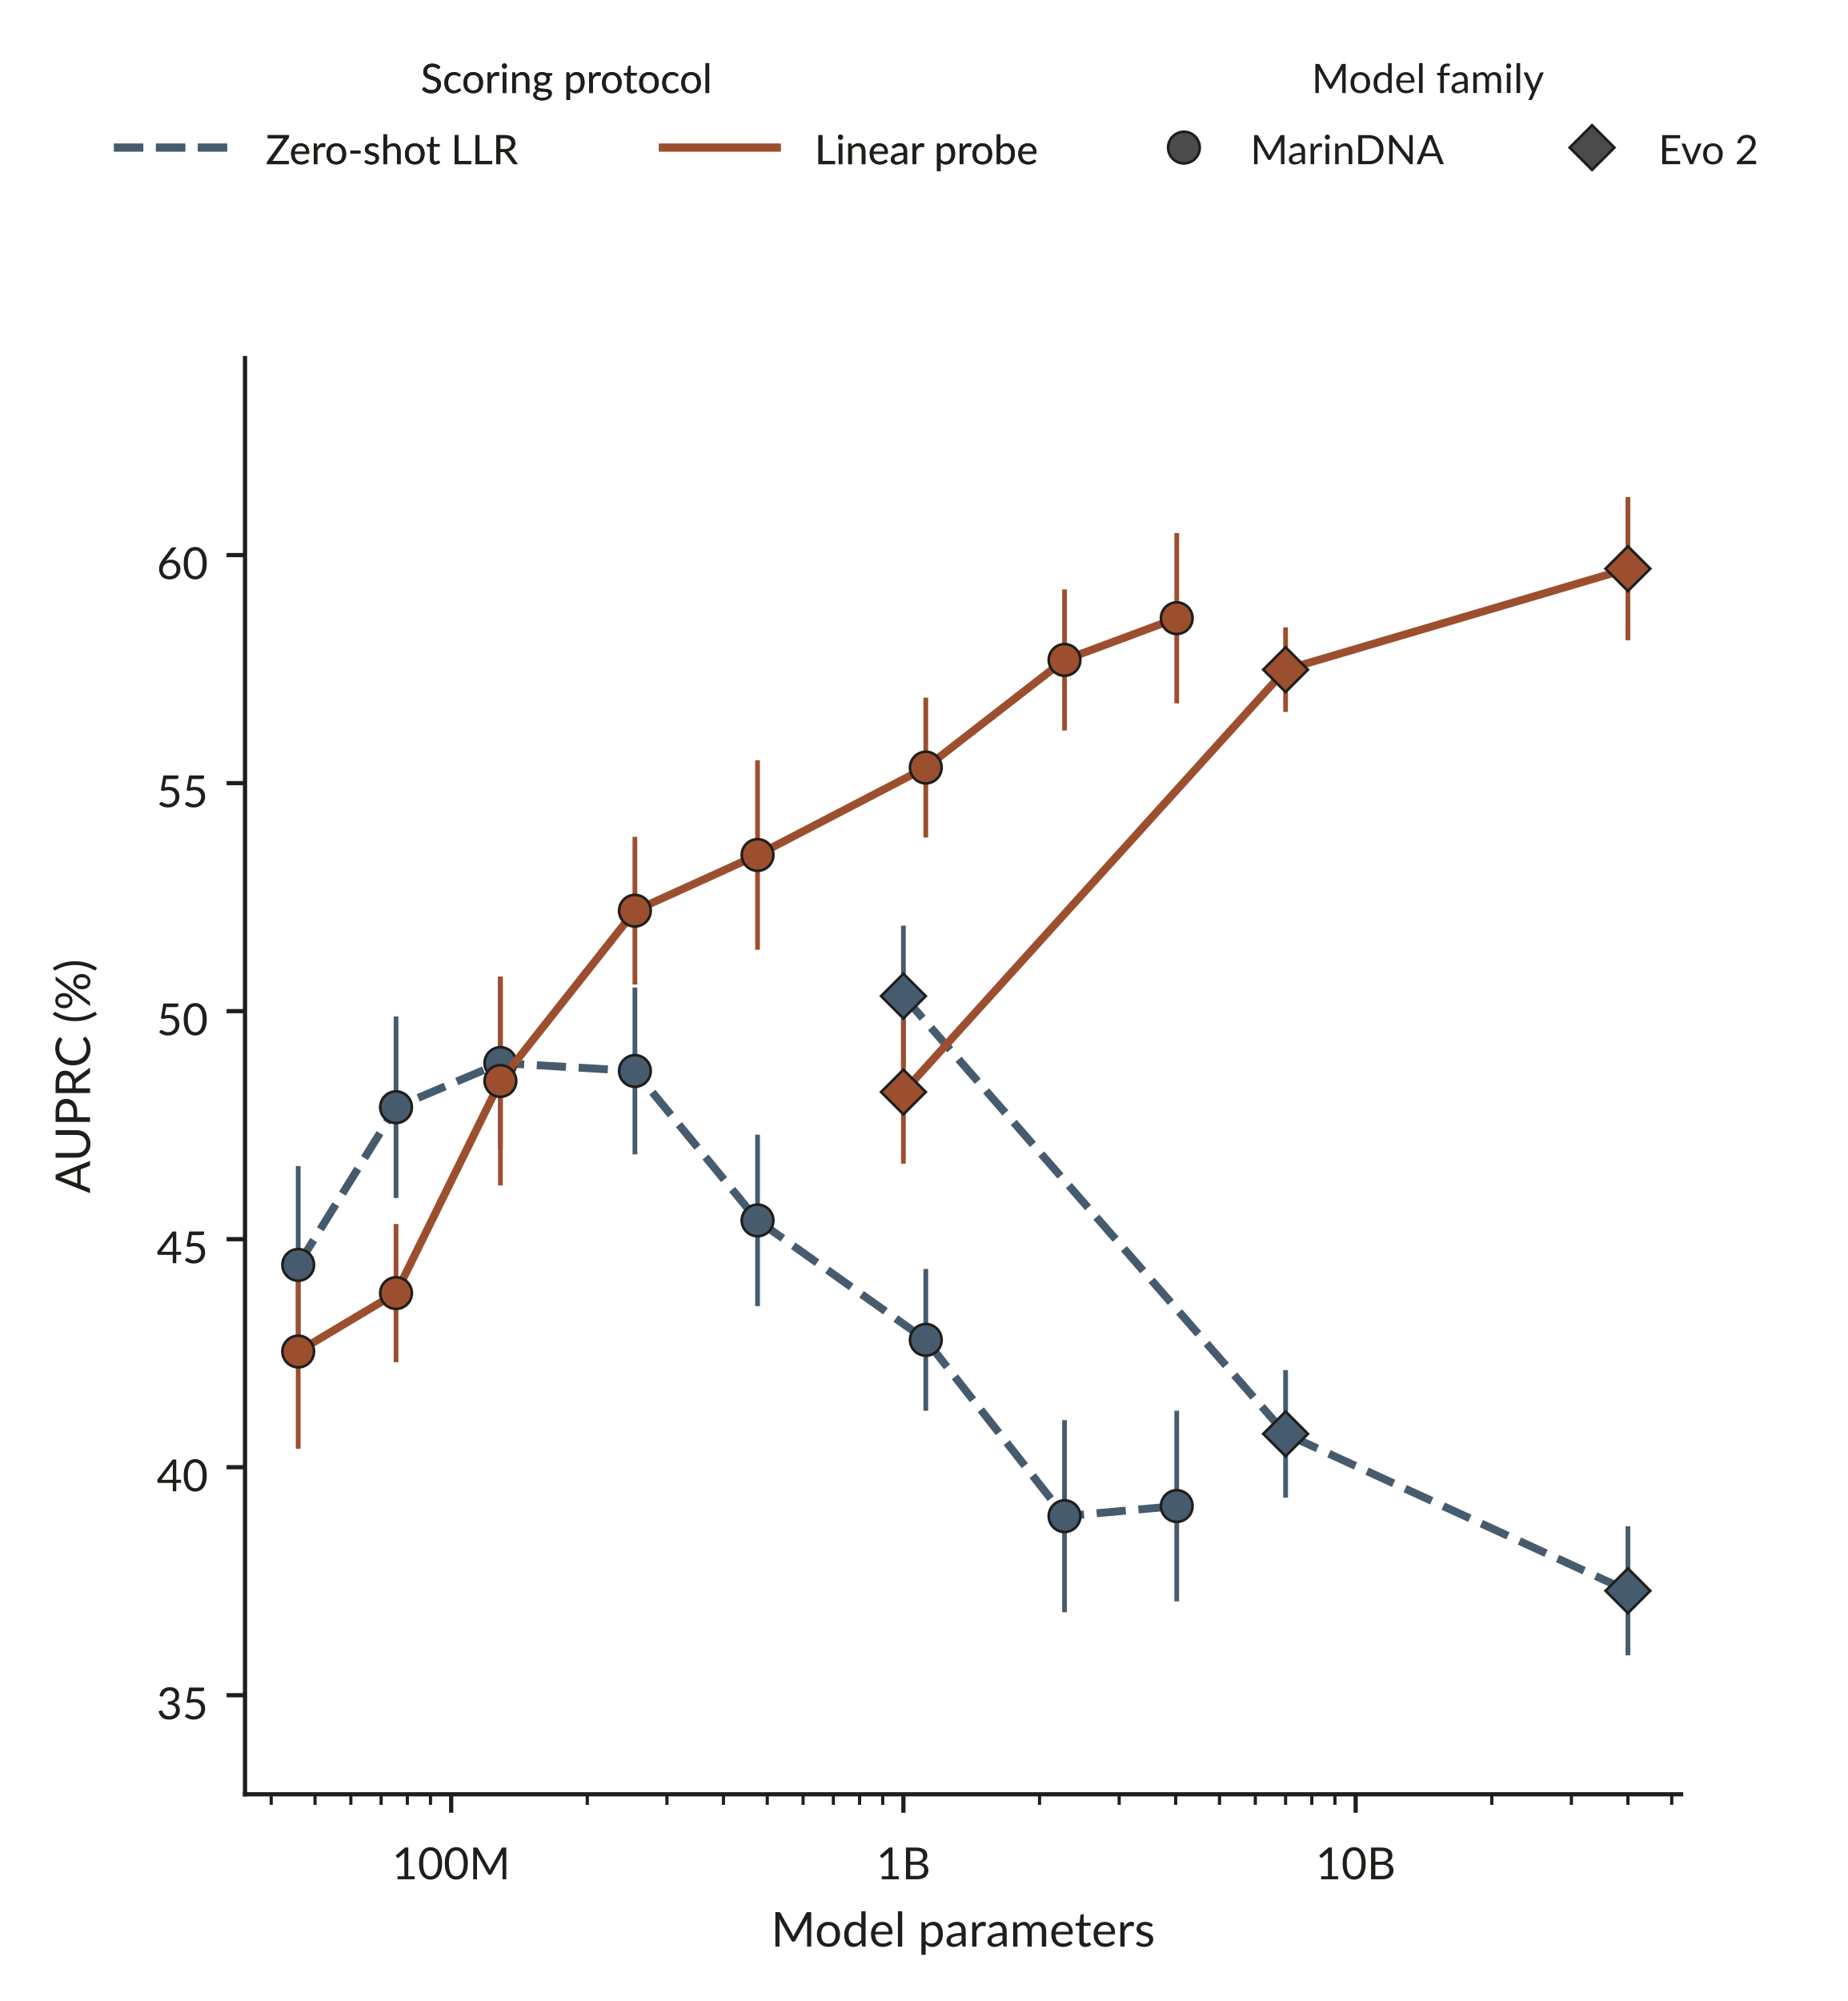
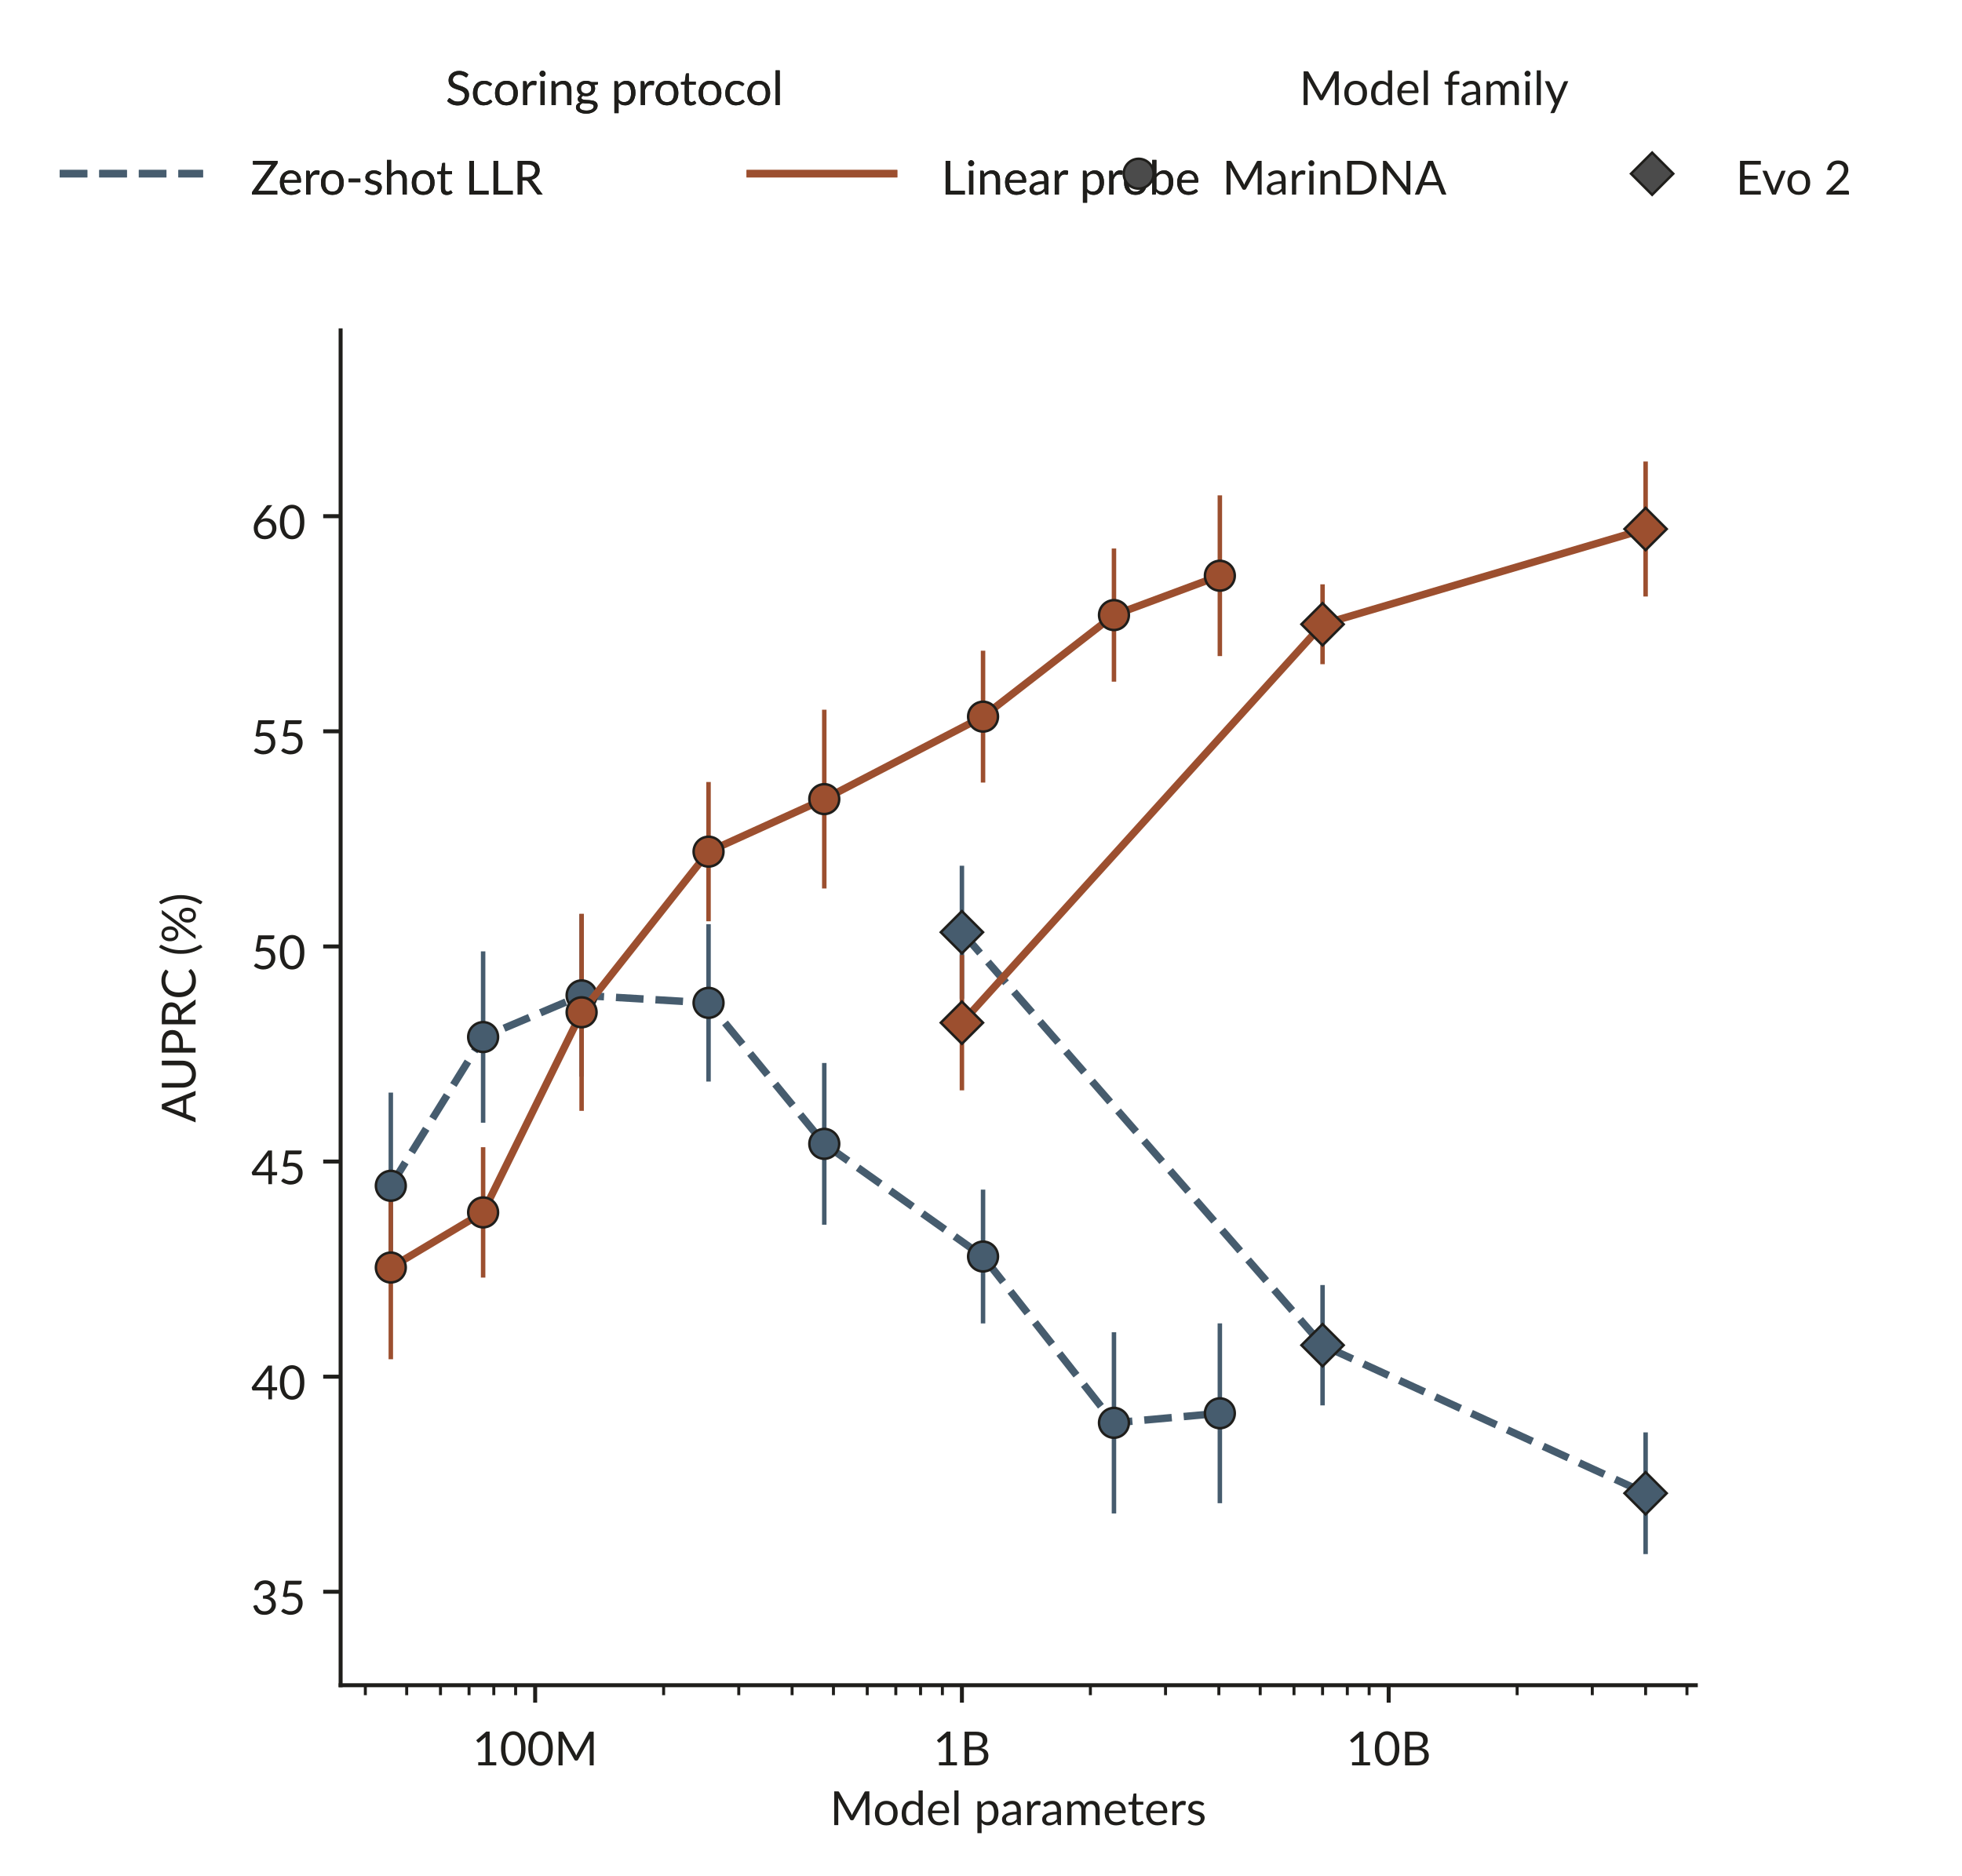
- <svg xmlns="http://www.w3.org/2000/svg" xmlns:xlink="http://www.w3.org/1999/xlink" width="350.454pt" height="379.483pt" viewBox="0 0 350.454 379.483" version="1.1" data-figure-typography="lato-v1" data-figure-render-width="500" font-family="Lato, sans-serif">
+ <svg xmlns="http://www.w3.org/2000/svg" xmlns:xlink="http://www.w3.org/1999/xlink" width="394.327pt" height="376.983pt" viewBox="0 0 394.327 376.983" version="1.1" data-figure-typography="lato-v1" data-figure-render-width="500" font-family="Lato, sans-serif">
  <defs>
    <style type="text/css">*{stroke-linejoin: round; stroke-linecap: butt}</style>
  </defs>
  <g id="figure_1">
    <g id="patch_1">
-       <path d="M 0 379.483 L 350.454 379.483 L 350.454 0 L 0 0 L 0 379.483 z " style="fill: none" />
+       <path d="M 0 376.983 L 394.327 376.983 L 394.327 0 L 0 0 L 0 376.983 z " style="fill: none" />
    </g>
    <g id="axes_1">
      <g id="patch_2">
-         <path d="M 46.47 340.282 L 318.837 340.282 L 318.837 67.915 L 46.47 67.915 L 46.47 340.282 z " style="fill: none" />
+         <path d="M 68.458 338.782 L 340.825 338.782 L 340.825 66.415 L 68.458 66.415 L 68.458 338.782 z " style="fill: none" />
      </g>
      <g id="matplotlib.axis_1">
        <g id="xtick_1">
          <g id="line2d_1">
            <defs>
              <path id="m896c89bc03" d="M 0 0 L 0 3.5 " style="stroke: #1f1e1b; stroke-width: 0.8" />
            </defs>
            <g>
-               <use xlink:href="#m896c89bc03" x="85.569" y="340.282" style="fill: #1f1e1b; stroke: #1f1e1b; stroke-width: 0.8" />
+               <use xlink:href="#m896c89bc03" x="107.557" y="338.782" style="fill: #1f1e1b; stroke: #1f1e1b; stroke-width: 0.8" />
            </g>
          </g>
          <g id="text_1">
-             <text style="font-size: 8.411px; font-family: 'Lato', sans-serif; text-anchor: middle; fill: #1f1e1b" x="85.569" y="356.399" transform="rotate(-0 85.56929 356.3993)">100M</text>
+             <text style="font-size: 9.464px; font-family: 'Lato', sans-serif; text-anchor: middle; fill: #1f1e1b" x="107.557" y="354.899" transform="rotate(-0 107.5572 354.8993)">100M</text>
          </g>
        </g>
        <g id="xtick_2">
          <g id="line2d_2">
            <g>
-               <use xlink:href="#m896c89bc03" x="171.34" y="340.282" style="fill: #1f1e1b; stroke: #1f1e1b; stroke-width: 0.8" />
+               <use xlink:href="#m896c89bc03" x="193.328" y="338.782" style="fill: #1f1e1b; stroke: #1f1e1b; stroke-width: 0.8" />
            </g>
          </g>
          <g id="text_2">
-             <text style="font-size: 8.411px; font-family: 'Lato', sans-serif; text-anchor: middle; fill: #1f1e1b" x="171.34" y="356.399" transform="rotate(-0 171.3399 356.3993)">1B</text>
+             <text style="font-size: 9.464px; font-family: 'Lato', sans-serif; text-anchor: middle; fill: #1f1e1b" x="193.328" y="354.899" transform="rotate(-0 193.3278 354.8993)">1B</text>
          </g>
        </g>
        <g id="xtick_3">
          <g id="line2d_3">
            <g>
-               <use xlink:href="#m896c89bc03" x="257.111" y="340.282" style="fill: #1f1e1b; stroke: #1f1e1b; stroke-width: 0.8" />
+               <use xlink:href="#m896c89bc03" x="279.098" y="338.782" style="fill: #1f1e1b; stroke: #1f1e1b; stroke-width: 0.8" />
            </g>
          </g>
          <g id="text_3">
-             <text style="font-size: 8.411px; font-family: 'Lato', sans-serif; text-anchor: middle; fill: #1f1e1b" x="257.111" y="356.399" transform="rotate(-0 257.1106 356.3993)">10B</text>
+             <text style="font-size: 9.464px; font-family: 'Lato', sans-serif; text-anchor: middle; fill: #1f1e1b" x="279.098" y="354.899" transform="rotate(-0 279.0985 354.8993)">10B</text>
          </g>
        </g>
        <g id="xtick_4">
          <g id="line2d_4">
            <defs>
              <path id="m4ca0e9eb40" d="M 0 0 L 0 2 " style="stroke: #1f1e1b; stroke-width: 0.6" />
            </defs>
            <g>
-               <use xlink:href="#m4ca0e9eb40" x="51.438" y="340.282" style="fill: #1f1e1b; stroke: #1f1e1b; stroke-width: 0.6" />
+               <use xlink:href="#m4ca0e9eb40" x="73.426" y="338.782" style="fill: #1f1e1b; stroke: #1f1e1b; stroke-width: 0.6" />
            </g>
          </g>
        </g>
        <g id="xtick_5">
          <g id="line2d_5">
            <g>
-               <use xlink:href="#m4ca0e9eb40" x="59.75" y="340.282" style="fill: #1f1e1b; stroke: #1f1e1b; stroke-width: 0.6" />
+               <use xlink:href="#m4ca0e9eb40" x="81.738" y="338.782" style="fill: #1f1e1b; stroke: #1f1e1b; stroke-width: 0.6" />
            </g>
          </g>
        </g>
        <g id="xtick_6">
          <g id="line2d_6">
            <g>
-               <use xlink:href="#m4ca0e9eb40" x="66.541" y="340.282" style="fill: #1f1e1b; stroke: #1f1e1b; stroke-width: 0.6" />
+               <use xlink:href="#m4ca0e9eb40" x="88.529" y="338.782" style="fill: #1f1e1b; stroke: #1f1e1b; stroke-width: 0.6" />
            </g>
          </g>
        </g>
        <g id="xtick_7">
          <g id="line2d_7">
            <g>
-               <use xlink:href="#m4ca0e9eb40" x="72.283" y="340.282" style="fill: #1f1e1b; stroke: #1f1e1b; stroke-width: 0.6" />
+               <use xlink:href="#m4ca0e9eb40" x="94.271" y="338.782" style="fill: #1f1e1b; stroke: #1f1e1b; stroke-width: 0.6" />
            </g>
          </g>
        </g>
        <g id="xtick_8">
          <g id="line2d_8">
            <g>
-               <use xlink:href="#m4ca0e9eb40" x="77.257" y="340.282" style="fill: #1f1e1b; stroke: #1f1e1b; stroke-width: 0.6" />
+               <use xlink:href="#m4ca0e9eb40" x="99.245" y="338.782" style="fill: #1f1e1b; stroke: #1f1e1b; stroke-width: 0.6" />
            </g>
          </g>
        </g>
        <g id="xtick_9">
          <g id="line2d_9">
            <g>
-               <use xlink:href="#m4ca0e9eb40" x="81.645" y="340.282" style="fill: #1f1e1b; stroke: #1f1e1b; stroke-width: 0.6" />
+               <use xlink:href="#m4ca0e9eb40" x="103.633" y="338.782" style="fill: #1f1e1b; stroke: #1f1e1b; stroke-width: 0.6" />
            </g>
          </g>
        </g>
        <g id="xtick_10">
          <g id="line2d_10">
            <g>
-               <use xlink:href="#m4ca0e9eb40" x="111.389" y="340.282" style="fill: #1f1e1b; stroke: #1f1e1b; stroke-width: 0.6" />
+               <use xlink:href="#m4ca0e9eb40" x="133.377" y="338.782" style="fill: #1f1e1b; stroke: #1f1e1b; stroke-width: 0.6" />
            </g>
          </g>
        </g>
        <g id="xtick_11">
          <g id="line2d_11">
            <g>
-               <use xlink:href="#m4ca0e9eb40" x="126.492" y="340.282" style="fill: #1f1e1b; stroke: #1f1e1b; stroke-width: 0.6" />
+               <use xlink:href="#m4ca0e9eb40" x="148.48" y="338.782" style="fill: #1f1e1b; stroke: #1f1e1b; stroke-width: 0.6" />
            </g>
          </g>
        </g>
        <g id="xtick_12">
          <g id="line2d_12">
            <g>
-               <use xlink:href="#m4ca0e9eb40" x="137.208" y="340.282" style="fill: #1f1e1b; stroke: #1f1e1b; stroke-width: 0.6" />
+               <use xlink:href="#m4ca0e9eb40" x="159.196" y="338.782" style="fill: #1f1e1b; stroke: #1f1e1b; stroke-width: 0.6" />
            </g>
          </g>
        </g>
        <g id="xtick_13">
          <g id="line2d_13">
            <g>
-               <use xlink:href="#m4ca0e9eb40" x="145.52" y="340.282" style="fill: #1f1e1b; stroke: #1f1e1b; stroke-width: 0.6" />
+               <use xlink:href="#m4ca0e9eb40" x="167.508" y="338.782" style="fill: #1f1e1b; stroke: #1f1e1b; stroke-width: 0.6" />
            </g>
          </g>
        </g>
        <g id="xtick_14">
          <g id="line2d_14">
            <g>
-               <use xlink:href="#m4ca0e9eb40" x="152.312" y="340.282" style="fill: #1f1e1b; stroke: #1f1e1b; stroke-width: 0.6" />
+               <use xlink:href="#m4ca0e9eb40" x="174.3" y="338.782" style="fill: #1f1e1b; stroke: #1f1e1b; stroke-width: 0.6" />
            </g>
          </g>
        </g>
        <g id="xtick_15">
          <g id="line2d_15">
            <g>
-               <use xlink:href="#m4ca0e9eb40" x="158.054" y="340.282" style="fill: #1f1e1b; stroke: #1f1e1b; stroke-width: 0.6" />
+               <use xlink:href="#m4ca0e9eb40" x="180.042" y="338.782" style="fill: #1f1e1b; stroke: #1f1e1b; stroke-width: 0.6" />
            </g>
          </g>
        </g>
        <g id="xtick_16">
          <g id="line2d_16">
            <g>
-               <use xlink:href="#m4ca0e9eb40" x="163.028" y="340.282" style="fill: #1f1e1b; stroke: #1f1e1b; stroke-width: 0.6" />
+               <use xlink:href="#m4ca0e9eb40" x="185.016" y="338.782" style="fill: #1f1e1b; stroke: #1f1e1b; stroke-width: 0.6" />
            </g>
          </g>
        </g>
        <g id="xtick_17">
          <g id="line2d_17">
            <g>
-               <use xlink:href="#m4ca0e9eb40" x="167.415" y="340.282" style="fill: #1f1e1b; stroke: #1f1e1b; stroke-width: 0.6" />
+               <use xlink:href="#m4ca0e9eb40" x="189.403" y="338.782" style="fill: #1f1e1b; stroke: #1f1e1b; stroke-width: 0.6" />
            </g>
          </g>
        </g>
        <g id="xtick_18">
          <g id="line2d_18">
            <g>
-               <use xlink:href="#m4ca0e9eb40" x="197.159" y="340.282" style="fill: #1f1e1b; stroke: #1f1e1b; stroke-width: 0.6" />
+               <use xlink:href="#m4ca0e9eb40" x="219.147" y="338.782" style="fill: #1f1e1b; stroke: #1f1e1b; stroke-width: 0.6" />
            </g>
          </g>
        </g>
        <g id="xtick_19">
          <g id="line2d_19">
            <g>
-               <use xlink:href="#m4ca0e9eb40" x="212.263" y="340.282" style="fill: #1f1e1b; stroke: #1f1e1b; stroke-width: 0.6" />
+               <use xlink:href="#m4ca0e9eb40" x="234.251" y="338.782" style="fill: #1f1e1b; stroke: #1f1e1b; stroke-width: 0.6" />
            </g>
          </g>
        </g>
        <g id="xtick_20">
          <g id="line2d_20">
            <g>
-               <use xlink:href="#m4ca0e9eb40" x="222.979" y="340.282" style="fill: #1f1e1b; stroke: #1f1e1b; stroke-width: 0.6" />
+               <use xlink:href="#m4ca0e9eb40" x="244.967" y="338.782" style="fill: #1f1e1b; stroke: #1f1e1b; stroke-width: 0.6" />
            </g>
          </g>
        </g>
        <g id="xtick_21">
          <g id="line2d_21">
            <g>
-               <use xlink:href="#m4ca0e9eb40" x="231.291" y="340.282" style="fill: #1f1e1b; stroke: #1f1e1b; stroke-width: 0.6" />
+               <use xlink:href="#m4ca0e9eb40" x="253.279" y="338.782" style="fill: #1f1e1b; stroke: #1f1e1b; stroke-width: 0.6" />
            </g>
          </g>
        </g>
        <g id="xtick_22">
          <g id="line2d_22">
            <g>
-               <use xlink:href="#m4ca0e9eb40" x="238.082" y="340.282" style="fill: #1f1e1b; stroke: #1f1e1b; stroke-width: 0.6" />
+               <use xlink:href="#m4ca0e9eb40" x="260.07" y="338.782" style="fill: #1f1e1b; stroke: #1f1e1b; stroke-width: 0.6" />
            </g>
          </g>
        </g>
        <g id="xtick_23">
          <g id="line2d_23">
            <g>
-               <use xlink:href="#m4ca0e9eb40" x="243.825" y="340.282" style="fill: #1f1e1b; stroke: #1f1e1b; stroke-width: 0.6" />
+               <use xlink:href="#m4ca0e9eb40" x="265.812" y="338.782" style="fill: #1f1e1b; stroke: #1f1e1b; stroke-width: 0.6" />
            </g>
          </g>
        </g>
        <g id="xtick_24">
          <g id="line2d_24">
            <g>
-               <use xlink:href="#m4ca0e9eb40" x="248.799" y="340.282" style="fill: #1f1e1b; stroke: #1f1e1b; stroke-width: 0.6" />
+               <use xlink:href="#m4ca0e9eb40" x="270.786" y="338.782" style="fill: #1f1e1b; stroke: #1f1e1b; stroke-width: 0.6" />
            </g>
          </g>
        </g>
        <g id="xtick_25">
          <g id="line2d_25">
            <g>
-               <use xlink:href="#m4ca0e9eb40" x="253.186" y="340.282" style="fill: #1f1e1b; stroke: #1f1e1b; stroke-width: 0.6" />
+               <use xlink:href="#m4ca0e9eb40" x="275.174" y="338.782" style="fill: #1f1e1b; stroke: #1f1e1b; stroke-width: 0.6" />
            </g>
          </g>
        </g>
        <g id="xtick_26">
          <g id="line2d_26">
            <g>
-               <use xlink:href="#m4ca0e9eb40" x="282.93" y="340.282" style="fill: #1f1e1b; stroke: #1f1e1b; stroke-width: 0.6" />
+               <use xlink:href="#m4ca0e9eb40" x="304.918" y="338.782" style="fill: #1f1e1b; stroke: #1f1e1b; stroke-width: 0.6" />
            </g>
          </g>
        </g>
        <g id="xtick_27">
          <g id="line2d_27">
            <g>
-               <use xlink:href="#m4ca0e9eb40" x="298.034" y="340.282" style="fill: #1f1e1b; stroke: #1f1e1b; stroke-width: 0.6" />
+               <use xlink:href="#m4ca0e9eb40" x="320.021" y="338.782" style="fill: #1f1e1b; stroke: #1f1e1b; stroke-width: 0.6" />
            </g>
          </g>
        </g>
        <g id="xtick_28">
          <g id="line2d_28">
            <g>
-               <use xlink:href="#m4ca0e9eb40" x="308.75" y="340.282" style="fill: #1f1e1b; stroke: #1f1e1b; stroke-width: 0.6" />
+               <use xlink:href="#m4ca0e9eb40" x="330.738" y="338.782" style="fill: #1f1e1b; stroke: #1f1e1b; stroke-width: 0.6" />
            </g>
          </g>
        </g>
        <g id="xtick_29">
          <g id="line2d_29">
            <g>
-               <use xlink:href="#m4ca0e9eb40" x="317.062" y="340.282" style="fill: #1f1e1b; stroke: #1f1e1b; stroke-width: 0.6" />
+               <use xlink:href="#m4ca0e9eb40" x="339.05" y="338.782" style="fill: #1f1e1b; stroke: #1f1e1b; stroke-width: 0.6" />
            </g>
          </g>
        </g>
        <g id="text_4">
-           <text style="font-size: 9.111px; font-family: 'Lato', sans-serif; text-anchor: middle; fill: #1f1e1b" x="182.654" y="369.16" transform="rotate(-0 182.6537 369.16)">Model parameters</text>
+           <text style="font-size: 9.464px; font-family: 'Lato', sans-serif; text-anchor: middle; fill: #1f1e1b" x="204.642" y="366.9" transform="rotate(-0 204.6416 366.9002)">Model parameters</text>
        </g>
      </g>
      <g id="matplotlib.axis_2">
        <g id="ytick_1">
          <g id="line2d_30">
            <defs>
              <path id="mf0ea737f49" d="M 0 0 L -3.5 0 " style="stroke: #1f1e1b; stroke-width: 0.8" />
            </defs>
            <g>
-               <use xlink:href="#mf0ea737f49" x="46.47" y="321.497" style="fill: #1f1e1b; stroke: #1f1e1b; stroke-width: 0.8" />
+               <use xlink:href="#mf0ea737f49" x="68.458" y="319.997" style="fill: #1f1e1b; stroke: #1f1e1b; stroke-width: 0.8" />
            </g>
          </g>
          <g id="text_5">
-             <text style="font-size: 8.411px; font-family: 'Lato', sans-serif; text-anchor: end; fill: #1f1e1b" x="39.47" y="326.055" transform="rotate(-0 39.47 326.0551)">35</text>
+             <text style="font-size: 9.464px; font-family: 'Lato', sans-serif; text-anchor: end; fill: #1f1e1b" x="61.458" y="324.555" transform="rotate(-0 61.45789 324.5551)">35</text>
          </g>
        </g>
        <g id="ytick_2">
          <g id="line2d_31">
            <g>
-               <use xlink:href="#mf0ea737f49" x="46.47" y="278.251" style="fill: #1f1e1b; stroke: #1f1e1b; stroke-width: 0.8" />
+               <use xlink:href="#mf0ea737f49" x="68.458" y="276.751" style="fill: #1f1e1b; stroke: #1f1e1b; stroke-width: 0.8" />
            </g>
          </g>
          <g id="text_6">
-             <text style="font-size: 8.411px; font-family: 'Lato', sans-serif; text-anchor: end; fill: #1f1e1b" x="39.47" y="282.81" transform="rotate(-0 39.47 282.81)">40</text>
+             <text style="font-size: 9.464px; font-family: 'Lato', sans-serif; text-anchor: end; fill: #1f1e1b" x="61.458" y="281.31" transform="rotate(-0 61.45789 281.31)">40</text>
          </g>
        </g>
        <g id="ytick_3">
          <g id="line2d_32">
            <g>
-               <use xlink:href="#mf0ea737f49" x="46.47" y="235.006" style="fill: #1f1e1b; stroke: #1f1e1b; stroke-width: 0.8" />
+               <use xlink:href="#mf0ea737f49" x="68.458" y="233.506" style="fill: #1f1e1b; stroke: #1f1e1b; stroke-width: 0.8" />
            </g>
          </g>
          <g id="text_7">
-             <text style="font-size: 8.411px; font-family: 'Lato', sans-serif; text-anchor: end; fill: #1f1e1b" x="39.47" y="239.565" transform="rotate(-0 39.47 239.5648)">45</text>
+             <text style="font-size: 9.464px; font-family: 'Lato', sans-serif; text-anchor: end; fill: #1f1e1b" x="61.458" y="238.065" transform="rotate(-0 61.45789 238.0648)">45</text>
          </g>
        </g>
        <g id="ytick_4">
          <g id="line2d_33">
            <g>
-               <use xlink:href="#mf0ea737f49" x="46.47" y="191.761" style="fill: #1f1e1b; stroke: #1f1e1b; stroke-width: 0.8" />
+               <use xlink:href="#mf0ea737f49" x="68.458" y="190.261" style="fill: #1f1e1b; stroke: #1f1e1b; stroke-width: 0.8" />
            </g>
          </g>
          <g id="text_8">
-             <text style="font-size: 8.411px; font-family: 'Lato', sans-serif; text-anchor: end; fill: #1f1e1b" x="39.47" y="196.32" transform="rotate(-0 39.47 196.3196)">50</text>
+             <text style="font-size: 9.464px; font-family: 'Lato', sans-serif; text-anchor: end; fill: #1f1e1b" x="61.458" y="194.82" transform="rotate(-0 61.45789 194.8196)">50</text>
          </g>
        </g>
        <g id="ytick_5">
          <g id="line2d_34">
            <g>
-               <use xlink:href="#mf0ea737f49" x="46.47" y="148.516" style="fill: #1f1e1b; stroke: #1f1e1b; stroke-width: 0.8" />
+               <use xlink:href="#mf0ea737f49" x="68.458" y="147.016" style="fill: #1f1e1b; stroke: #1f1e1b; stroke-width: 0.8" />
            </g>
          </g>
          <g id="text_9">
-             <text style="font-size: 8.411px; font-family: 'Lato', sans-serif; text-anchor: end; fill: #1f1e1b" x="39.47" y="153.074" transform="rotate(-0 39.47 153.0744)">55</text>
+             <text style="font-size: 9.464px; font-family: 'Lato', sans-serif; text-anchor: end; fill: #1f1e1b" x="61.458" y="151.574" transform="rotate(-0 61.45789 151.5744)">55</text>
          </g>
        </g>
        <g id="ytick_6">
          <g id="line2d_35">
            <g>
-               <use xlink:href="#mf0ea737f49" x="46.47" y="105.271" style="fill: #1f1e1b; stroke: #1f1e1b; stroke-width: 0.8" />
+               <use xlink:href="#mf0ea737f49" x="68.458" y="103.771" style="fill: #1f1e1b; stroke: #1f1e1b; stroke-width: 0.8" />
            </g>
          </g>
          <g id="text_10">
-             <text style="font-size: 8.411px; font-family: 'Lato', sans-serif; text-anchor: end; fill: #1f1e1b" x="39.47" y="109.829" transform="rotate(-0 39.47 109.8292)">60</text>
+             <text style="font-size: 9.464px; font-family: 'Lato', sans-serif; text-anchor: end; fill: #1f1e1b" x="61.458" y="108.329" transform="rotate(-0 61.45789 108.3292)">60</text>
          </g>
        </g>
        <g id="text_11">
-           <text style="font-size: 9.111px; font-family: 'Lato', sans-serif; text-anchor: middle; fill: #1f1e1b" x="17.077" y="204.098" transform="rotate(-90 17.07695 204.0984)">AUPRC (%)</text>
+           <text style="font-size: 9.464px; font-family: 'Lato', sans-serif; text-anchor: middle; fill: #1f1e1b" x="39.305" y="202.598" transform="rotate(-90 39.30508 202.5984)">AUPRC (%)</text>
        </g>
      </g>
      <g id="patch_3">
-         <path d="M 46.47 340.282 L 46.47 67.915 " style="fill: none; stroke: #1f1e1b; stroke-width: 0.8; stroke-linejoin: miter; stroke-linecap: square" />
+         <path d="M 68.458 338.782 L 68.458 66.415 " style="fill: none; stroke: #1f1e1b; stroke-width: 0.8; stroke-linejoin: miter; stroke-linecap: square" />
      </g>
      <g id="patch_4">
-         <path d="M 46.47 340.282 L 318.837 340.282 " style="fill: none; stroke: #1f1e1b; stroke-width: 0.8; stroke-linejoin: miter; stroke-linecap: square" />
+         <path d="M 68.458 338.782 L 340.825 338.782 " style="fill: none; stroke: #1f1e1b; stroke-width: 0.8; stroke-linejoin: miter; stroke-linecap: square" />
      </g>
      <g id="LineCollection_1">
-         <path d="M 56.558 258.615 L 56.558 221.147 " clip-path="url(#p7ac63216ec)" style="fill: none; stroke: #465c6e; stroke-width: 0.9" />
-         <path d="M 75.111 227.205 L 75.111 192.753 " clip-path="url(#p7ac63216ec)" style="fill: none; stroke: #465c6e; stroke-width: 0.9" />
-         <path d="M 94.905 217.945 L 94.905 185.259 " clip-path="url(#p7ac63216ec)" style="fill: none; stroke: #465c6e; stroke-width: 0.9" />
-         <path d="M 120.416 218.931 L 120.416 187.283 " clip-path="url(#p7ac63216ec)" style="fill: none; stroke: #465c6e; stroke-width: 0.9" />
-         <path d="M 143.677 247.704 L 143.677 215.193 " clip-path="url(#p7ac63216ec)" style="fill: none; stroke: #465c6e; stroke-width: 0.9" />
-         <path d="M 175.587 267.545 L 175.587 240.654 " clip-path="url(#p7ac63216ec)" style="fill: none; stroke: #465c6e; stroke-width: 0.9" />
-         <path d="M 201.899 305.751 L 201.899 269.319 " clip-path="url(#p7ac63216ec)" style="fill: none; stroke: #465c6e; stroke-width: 0.9" />
-         <path d="M 223.181 303.69 L 223.181 267.536 " clip-path="url(#p7ac63216ec)" style="fill: none; stroke: #465c6e; stroke-width: 0.9" />
+         <path d="M 78.546 257.115 L 78.546 219.647 " clip-path="url(#p2b97564505)" style="fill: none; stroke: #465c6e; stroke-width: 0.9" />
+         <path d="M 97.099 225.705 L 97.099 191.253 " clip-path="url(#p2b97564505)" style="fill: none; stroke: #465c6e; stroke-width: 0.9" />
+         <path d="M 116.893 216.445 L 116.893 183.759 " clip-path="url(#p2b97564505)" style="fill: none; stroke: #465c6e; stroke-width: 0.9" />
+         <path d="M 142.404 217.431 L 142.404 185.783 " clip-path="url(#p2b97564505)" style="fill: none; stroke: #465c6e; stroke-width: 0.9" />
+         <path d="M 165.665 246.204 L 165.665 213.693 " clip-path="url(#p2b97564505)" style="fill: none; stroke: #465c6e; stroke-width: 0.9" />
+         <path d="M 197.575 266.045 L 197.575 239.154 " clip-path="url(#p2b97564505)" style="fill: none; stroke: #465c6e; stroke-width: 0.9" />
+         <path d="M 223.887 304.251 L 223.887 267.819 " clip-path="url(#p2b97564505)" style="fill: none; stroke: #465c6e; stroke-width: 0.9" />
+         <path d="M 245.169 302.19 L 245.169 266.036 " clip-path="url(#p2b97564505)" style="fill: none; stroke: #465c6e; stroke-width: 0.9" />
      </g>
      <g id="LineCollection_2">
-         <path d="M 56.558 274.757 L 56.558 237.865 " clip-path="url(#p7ac63216ec)" style="fill: none; stroke: #9c4f2f; stroke-width: 0.9" />
-         <path d="M 75.111 258.339 L 75.111 232.127 " clip-path="url(#p7ac63216ec)" style="fill: none; stroke: #9c4f2f; stroke-width: 0.9" />
-         <path d="M 94.905 224.818 L 94.905 185.189 " clip-path="url(#p7ac63216ec)" style="fill: none; stroke: #9c4f2f; stroke-width: 0.9" />
-         <path d="M 120.416 186.707 L 120.416 158.706 " clip-path="url(#p7ac63216ec)" style="fill: none; stroke: #9c4f2f; stroke-width: 0.9" />
-         <path d="M 143.677 180.114 L 143.677 144.178 " clip-path="url(#p7ac63216ec)" style="fill: none; stroke: #9c4f2f; stroke-width: 0.9" />
-         <path d="M 175.587 158.825 L 175.587 132.307 " clip-path="url(#p7ac63216ec)" style="fill: none; stroke: #9c4f2f; stroke-width: 0.9" />
-         <path d="M 201.899 138.534 L 201.899 111.769 " clip-path="url(#p7ac63216ec)" style="fill: none; stroke: #9c4f2f; stroke-width: 0.9" />
-         <path d="M 223.181 133.396 L 223.181 101.08 " clip-path="url(#p7ac63216ec)" style="fill: none; stroke: #9c4f2f; stroke-width: 0.9" />
+         <path d="M 78.546 273.257 L 78.546 236.365 " clip-path="url(#p2b97564505)" style="fill: none; stroke: #9c4f2f; stroke-width: 0.9" />
+         <path d="M 97.099 256.839 L 97.099 230.627 " clip-path="url(#p2b97564505)" style="fill: none; stroke: #9c4f2f; stroke-width: 0.9" />
+         <path d="M 116.893 223.318 L 116.893 183.689 " clip-path="url(#p2b97564505)" style="fill: none; stroke: #9c4f2f; stroke-width: 0.9" />
+         <path d="M 142.404 185.207 L 142.404 157.206 " clip-path="url(#p2b97564505)" style="fill: none; stroke: #9c4f2f; stroke-width: 0.9" />
+         <path d="M 165.665 178.614 L 165.665 142.678 " clip-path="url(#p2b97564505)" style="fill: none; stroke: #9c4f2f; stroke-width: 0.9" />
+         <path d="M 197.575 157.325 L 197.575 130.807 " clip-path="url(#p2b97564505)" style="fill: none; stroke: #9c4f2f; stroke-width: 0.9" />
+         <path d="M 223.887 137.034 L 223.887 110.269 " clip-path="url(#p2b97564505)" style="fill: none; stroke: #9c4f2f; stroke-width: 0.9" />
+         <path d="M 245.169 131.896 L 245.169 99.58 " clip-path="url(#p2b97564505)" style="fill: none; stroke: #9c4f2f; stroke-width: 0.9" />
      </g>
      <g id="LineCollection_3">
-         <path d="M 171.34 202.268 L 171.34 175.543 " clip-path="url(#p7ac63216ec)" style="fill: none; stroke: #465c6e; stroke-width: 0.9" />
-         <path d="M 243.825 284.026 L 243.825 259.827 " clip-path="url(#p7ac63216ec)" style="fill: none; stroke: #465c6e; stroke-width: 0.9" />
-         <path d="M 308.75 313.924 L 308.75 289.449 " clip-path="url(#p7ac63216ec)" style="fill: none; stroke: #465c6e; stroke-width: 0.9" />
+         <path d="M 193.328 200.768 L 193.328 174.043 " clip-path="url(#p2b97564505)" style="fill: none; stroke: #465c6e; stroke-width: 0.9" />
+         <path d="M 265.812 282.526 L 265.812 258.327 " clip-path="url(#p2b97564505)" style="fill: none; stroke: #465c6e; stroke-width: 0.9" />
+         <path d="M 330.738 312.424 L 330.738 287.949 " clip-path="url(#p2b97564505)" style="fill: none; stroke: #465c6e; stroke-width: 0.9" />
      </g>
      <g id="LineCollection_4">
-         <path d="M 171.34 220.691 L 171.34 193.5 " clip-path="url(#p7ac63216ec)" style="fill: none; stroke: #9c4f2f; stroke-width: 0.9" />
-         <path d="M 243.825 135.021 L 243.825 118.971 " clip-path="url(#p7ac63216ec)" style="fill: none; stroke: #9c4f2f; stroke-width: 0.9" />
-         <path d="M 308.75 121.42 L 308.75 94.273 " clip-path="url(#p7ac63216ec)" style="fill: none; stroke: #9c4f2f; stroke-width: 0.9" />
+         <path d="M 193.328 219.191 L 193.328 192 " clip-path="url(#p2b97564505)" style="fill: none; stroke: #9c4f2f; stroke-width: 0.9" />
+         <path d="M 265.812 133.521 L 265.812 117.471 " clip-path="url(#p2b97564505)" style="fill: none; stroke: #9c4f2f; stroke-width: 0.9" />
+         <path d="M 330.738 119.92 L 330.738 92.773 " clip-path="url(#p2b97564505)" style="fill: none; stroke: #9c4f2f; stroke-width: 0.9" />
      </g>
      <g id="line2d_36">
-         <path d="M 56.558 239.881 L 75.111 209.979 L 94.905 201.602 L 120.416 203.107 L 143.677 231.449 L 175.587 254.1 L 201.899 287.535 L 223.181 285.613 " clip-path="url(#p7ac63216ec)" style="fill: none; stroke-dasharray: 5.55,2.4; stroke-dashoffset: 0; stroke: #465c6e; stroke-width: 1.5" />
+         <path d="M 78.546 238.381 L 97.099 208.479 L 116.893 200.102 L 142.404 201.607 L 165.665 229.949 L 197.575 252.6 L 223.887 286.035 L 245.169 284.113 " clip-path="url(#p2b97564505)" style="fill: none; stroke-dasharray: 5.55,2.4; stroke-dashoffset: 0; stroke: #465c6e; stroke-width: 1.5" />
        <defs>
          <path id="m8bf8262cfa" d="M 0 3 C 0.796 3 1.559 2.684 2.121 2.121 C 2.684 1.559 3 0.796 3 0 C 3 -0.796 2.684 -1.559 2.121 -2.121 C 1.559 -2.684 0.796 -3 0 -3 C -0.796 -3 -1.559 -2.684 -2.121 -2.121 C -2.684 -1.559 -3 -0.796 -3 0 C -3 0.796 -2.684 1.559 -2.121 2.121 C -1.559 2.684 -0.796 3 0 3 z " style="stroke: #1f1e1b; stroke-width: 0.5" />
        </defs>
-         <g clip-path="url(#p7ac63216ec)">
-           <use xlink:href="#m8bf8262cfa" x="56.558" y="239.881" style="fill: #465c6e; stroke: #1f1e1b; stroke-width: 0.5" />
-           <use xlink:href="#m8bf8262cfa" x="75.111" y="209.979" style="fill: #465c6e; stroke: #1f1e1b; stroke-width: 0.5" />
-           <use xlink:href="#m8bf8262cfa" x="94.905" y="201.602" style="fill: #465c6e; stroke: #1f1e1b; stroke-width: 0.5" />
-           <use xlink:href="#m8bf8262cfa" x="120.416" y="203.107" style="fill: #465c6e; stroke: #1f1e1b; stroke-width: 0.5" />
-           <use xlink:href="#m8bf8262cfa" x="143.677" y="231.449" style="fill: #465c6e; stroke: #1f1e1b; stroke-width: 0.5" />
-           <use xlink:href="#m8bf8262cfa" x="175.587" y="254.1" style="fill: #465c6e; stroke: #1f1e1b; stroke-width: 0.5" />
-           <use xlink:href="#m8bf8262cfa" x="201.899" y="287.535" style="fill: #465c6e; stroke: #1f1e1b; stroke-width: 0.5" />
-           <use xlink:href="#m8bf8262cfa" x="223.181" y="285.613" style="fill: #465c6e; stroke: #1f1e1b; stroke-width: 0.5" />
+         <g clip-path="url(#p2b97564505)">
+           <use xlink:href="#m8bf8262cfa" x="78.546" y="238.381" style="fill: #465c6e; stroke: #1f1e1b; stroke-width: 0.5" />
+           <use xlink:href="#m8bf8262cfa" x="97.099" y="208.479" style="fill: #465c6e; stroke: #1f1e1b; stroke-width: 0.5" />
+           <use xlink:href="#m8bf8262cfa" x="116.893" y="200.102" style="fill: #465c6e; stroke: #1f1e1b; stroke-width: 0.5" />
+           <use xlink:href="#m8bf8262cfa" x="142.404" y="201.607" style="fill: #465c6e; stroke: #1f1e1b; stroke-width: 0.5" />
+           <use xlink:href="#m8bf8262cfa" x="165.665" y="229.949" style="fill: #465c6e; stroke: #1f1e1b; stroke-width: 0.5" />
+           <use xlink:href="#m8bf8262cfa" x="197.575" y="252.6" style="fill: #465c6e; stroke: #1f1e1b; stroke-width: 0.5" />
+           <use xlink:href="#m8bf8262cfa" x="223.887" y="286.035" style="fill: #465c6e; stroke: #1f1e1b; stroke-width: 0.5" />
+           <use xlink:href="#m8bf8262cfa" x="245.169" y="284.113" style="fill: #465c6e; stroke: #1f1e1b; stroke-width: 0.5" />
        </g>
      </g>
      <g id="line2d_37">
-         <path d="M 56.558 256.311 L 75.111 245.233 L 94.905 205.003 L 120.416 172.707 L 143.677 162.146 L 175.587 145.566 L 201.899 125.152 L 223.181 117.238 " clip-path="url(#p7ac63216ec)" style="fill: none; stroke: #9c4f2f; stroke-width: 1.5; stroke-linecap: square" />
+         <path d="M 78.546 254.811 L 97.099 243.733 L 116.893 203.503 L 142.404 171.207 L 165.665 160.646 L 197.575 144.066 L 223.887 123.652 L 245.169 115.738 " clip-path="url(#p2b97564505)" style="fill: none; stroke: #9c4f2f; stroke-width: 1.5; stroke-linecap: square" />
        <defs>
          <path id="m29df1faa95" d="M 0 3 C 0.796 3 1.559 2.684 2.121 2.121 C 2.684 1.559 3 0.796 3 0 C 3 -0.796 2.684 -1.559 2.121 -2.121 C 1.559 -2.684 0.796 -3 0 -3 C -0.796 -3 -1.559 -2.684 -2.121 -2.121 C -2.684 -1.559 -3 -0.796 -3 0 C -3 0.796 -2.684 1.559 -2.121 2.121 C -1.559 2.684 -0.796 3 0 3 z " style="stroke: #1f1e1b; stroke-width: 0.5" />
        </defs>
-         <g clip-path="url(#p7ac63216ec)">
-           <use xlink:href="#m29df1faa95" x="56.558" y="256.311" style="fill: #9c4f2f; stroke: #1f1e1b; stroke-width: 0.5" />
-           <use xlink:href="#m29df1faa95" x="75.111" y="245.233" style="fill: #9c4f2f; stroke: #1f1e1b; stroke-width: 0.5" />
-           <use xlink:href="#m29df1faa95" x="94.905" y="205.003" style="fill: #9c4f2f; stroke: #1f1e1b; stroke-width: 0.5" />
-           <use xlink:href="#m29df1faa95" x="120.416" y="172.707" style="fill: #9c4f2f; stroke: #1f1e1b; stroke-width: 0.5" />
-           <use xlink:href="#m29df1faa95" x="143.677" y="162.146" style="fill: #9c4f2f; stroke: #1f1e1b; stroke-width: 0.5" />
-           <use xlink:href="#m29df1faa95" x="175.587" y="145.566" style="fill: #9c4f2f; stroke: #1f1e1b; stroke-width: 0.5" />
-           <use xlink:href="#m29df1faa95" x="201.899" y="125.152" style="fill: #9c4f2f; stroke: #1f1e1b; stroke-width: 0.5" />
-           <use xlink:href="#m29df1faa95" x="223.181" y="117.238" style="fill: #9c4f2f; stroke: #1f1e1b; stroke-width: 0.5" />
+         <g clip-path="url(#p2b97564505)">
+           <use xlink:href="#m29df1faa95" x="78.546" y="254.811" style="fill: #9c4f2f; stroke: #1f1e1b; stroke-width: 0.5" />
+           <use xlink:href="#m29df1faa95" x="97.099" y="243.733" style="fill: #9c4f2f; stroke: #1f1e1b; stroke-width: 0.5" />
+           <use xlink:href="#m29df1faa95" x="116.893" y="203.503" style="fill: #9c4f2f; stroke: #1f1e1b; stroke-width: 0.5" />
+           <use xlink:href="#m29df1faa95" x="142.404" y="171.207" style="fill: #9c4f2f; stroke: #1f1e1b; stroke-width: 0.5" />
+           <use xlink:href="#m29df1faa95" x="165.665" y="160.646" style="fill: #9c4f2f; stroke: #1f1e1b; stroke-width: 0.5" />
+           <use xlink:href="#m29df1faa95" x="197.575" y="144.066" style="fill: #9c4f2f; stroke: #1f1e1b; stroke-width: 0.5" />
+           <use xlink:href="#m29df1faa95" x="223.887" y="123.652" style="fill: #9c4f2f; stroke: #1f1e1b; stroke-width: 0.5" />
+           <use xlink:href="#m29df1faa95" x="245.169" y="115.738" style="fill: #9c4f2f; stroke: #1f1e1b; stroke-width: 0.5" />
        </g>
      </g>
      <g id="line2d_38">
-         <path d="M 171.34 188.906 L 243.825 271.926 L 308.75 301.687 " clip-path="url(#p7ac63216ec)" style="fill: none; stroke-dasharray: 5.55,2.4; stroke-dashoffset: 0; stroke: #465c6e; stroke-width: 1.5" />
+         <path d="M 193.328 187.406 L 265.812 270.426 L 330.738 300.187 " clip-path="url(#p2b97564505)" style="fill: none; stroke-dasharray: 5.55,2.4; stroke-dashoffset: 0; stroke: #465c6e; stroke-width: 1.5" />
        <defs>
          <path id="mac48c17567" d="M -0 4.243 L 4.243 0 L 0 -4.243 L -4.243 -0 z " style="stroke: #1f1e1b; stroke-width: 0.5; stroke-linejoin: miter" />
        </defs>
-         <g clip-path="url(#p7ac63216ec)">
-           <use xlink:href="#mac48c17567" x="171.34" y="188.906" style="fill: #465c6e; stroke: #1f1e1b; stroke-width: 0.5; stroke-linejoin: miter" />
-           <use xlink:href="#mac48c17567" x="243.825" y="271.926" style="fill: #465c6e; stroke: #1f1e1b; stroke-width: 0.5; stroke-linejoin: miter" />
-           <use xlink:href="#mac48c17567" x="308.75" y="301.687" style="fill: #465c6e; stroke: #1f1e1b; stroke-width: 0.5; stroke-linejoin: miter" />
+         <g clip-path="url(#p2b97564505)">
+           <use xlink:href="#mac48c17567" x="193.328" y="187.406" style="fill: #465c6e; stroke: #1f1e1b; stroke-width: 0.5; stroke-linejoin: miter" />
+           <use xlink:href="#mac48c17567" x="265.812" y="270.426" style="fill: #465c6e; stroke: #1f1e1b; stroke-width: 0.5; stroke-linejoin: miter" />
+           <use xlink:href="#mac48c17567" x="330.738" y="300.187" style="fill: #465c6e; stroke: #1f1e1b; stroke-width: 0.5; stroke-linejoin: miter" />
        </g>
      </g>
      <g id="line2d_39">
-         <path d="M 171.34 207.095 L 243.825 126.996 L 308.75 107.846 " clip-path="url(#p7ac63216ec)" style="fill: none; stroke: #9c4f2f; stroke-width: 1.5; stroke-linecap: square" />
+         <path d="M 193.328 205.595 L 265.812 125.496 L 330.738 106.346 " clip-path="url(#p2b97564505)" style="fill: none; stroke: #9c4f2f; stroke-width: 1.5; stroke-linecap: square" />
        <defs>
          <path id="m8ec2393f94" d="M -0 4.243 L 4.243 0 L 0 -4.243 L -4.243 -0 z " style="stroke: #1f1e1b; stroke-width: 0.5; stroke-linejoin: miter" />
        </defs>
-         <g clip-path="url(#p7ac63216ec)">
-           <use xlink:href="#m8ec2393f94" x="171.34" y="207.095" style="fill: #9c4f2f; stroke: #1f1e1b; stroke-width: 0.5; stroke-linejoin: miter" />
-           <use xlink:href="#m8ec2393f94" x="243.825" y="126.996" style="fill: #9c4f2f; stroke: #1f1e1b; stroke-width: 0.5; stroke-linejoin: miter" />
-           <use xlink:href="#m8ec2393f94" x="308.75" y="107.846" style="fill: #9c4f2f; stroke: #1f1e1b; stroke-width: 0.5; stroke-linejoin: miter" />
+         <g clip-path="url(#p2b97564505)">
+           <use xlink:href="#m8ec2393f94" x="193.328" y="205.595" style="fill: #9c4f2f; stroke: #1f1e1b; stroke-width: 0.5; stroke-linejoin: miter" />
+           <use xlink:href="#m8ec2393f94" x="265.812" y="125.496" style="fill: #9c4f2f; stroke: #1f1e1b; stroke-width: 0.5; stroke-linejoin: miter" />
+           <use xlink:href="#m8ec2393f94" x="330.738" y="106.346" style="fill: #9c4f2f; stroke: #1f1e1b; stroke-width: 0.5; stroke-linejoin: miter" />
        </g>
      </g>
    </g>
    <g id="legend_1">
      <g id="text_12">
-         <text style="font-size: 7.71px; font-family: 'Lato', sans-serif; text-anchor: start; fill: #1f1e1b" x="79.8" y="17.639" transform="rotate(-0 79.8 17.63859)">Scoring protocol</text>
+         <text style="font-size: 9.464px; font-family: 'Lato', sans-serif; text-anchor: start; fill: #1f1e1b" x="89.561" y="21.118" transform="rotate(-0 89.56125 21.11812)">Scoring protocol</text>
      </g>
      <g id="line2d_40">
-         <path d="M 21.629 27.989 L 32.429 27.989 L 43.229 27.989 " style="fill: none; stroke-dasharray: 5.55,2.4; stroke-dashoffset: 0; stroke: #465c6e; stroke-width: 1.5" />
+         <path d="M 12 34.919 L 26.4 34.919 L 40.8 34.919 " style="fill: none; stroke-dasharray: 5.55,2.4; stroke-dashoffset: 0; stroke: #465c6e; stroke-width: 1.5" />
      </g>
      <g id="text_13">
-         <text style="font-size: 7.71px; font-family: 'Lato', sans-serif; text-anchor: start; fill: #1f1e1b" x="50.429" y="31.139" transform="rotate(-0 50.42906 31.1393)">Zero-shot LLR</text>
+         <text style="font-size: 9.464px; font-family: 'Lato', sans-serif; text-anchor: start; fill: #1f1e1b" x="50.4" y="39.119" transform="rotate(-0 50.4 39.11906)">Zero-shot LLR</text>
      </g>
      <g id="line2d_41">
-         <path d="M 125.725 27.989 L 136.525 27.989 L 147.325 27.989 " style="fill: none; stroke: #9c4f2f; stroke-width: 1.5; stroke-linecap: square" />
+         <path d="M 150.795 34.919 L 165.195 34.919 L 179.595 34.919 " style="fill: none; stroke: #9c4f2f; stroke-width: 1.5; stroke-linecap: square" />
      </g>
      <g id="text_14">
-         <text style="font-size: 7.71px; font-family: 'Lato', sans-serif; text-anchor: start; fill: #1f1e1b" x="154.525" y="31.139" transform="rotate(-0 154.5253 31.1393)">Linear probe</text>
+         <text style="font-size: 9.464px; font-family: 'Lato', sans-serif; text-anchor: start; fill: #1f1e1b" x="189.195" y="39.119" transform="rotate(-0 189.195 39.11906)">Linear probe</text>
      </g>
    </g>
    <g id="legend_2">
      <g id="text_15">
-         <text style="font-size: 7.71px; font-family: 'Lato', sans-serif; text-anchor: start; fill: #1f1e1b" x="79.8" y="17.639" transform="rotate(-0 79.8 17.63859)">Scoring protocol</text>
+         <text style="font-size: 9.464px; font-family: 'Lato', sans-serif; text-anchor: start; fill: #1f1e1b" x="89.561" y="21.118" transform="rotate(-0 89.56125 21.11812)">Scoring protocol</text>
      </g>
      <g id="line2d_42">
-         <path d="M 21.629 27.989 L 32.429 27.989 L 43.229 27.989 " style="fill: none; stroke-dasharray: 5.55,2.4; stroke-dashoffset: 0; stroke: #465c6e; stroke-width: 1.5" />
+         <path d="M 12 34.919 L 26.4 34.919 L 40.8 34.919 " style="fill: none; stroke-dasharray: 5.55,2.4; stroke-dashoffset: 0; stroke: #465c6e; stroke-width: 1.5" />
      </g>
      <g id="text_16">
-         <text style="font-size: 7.71px; font-family: 'Lato', sans-serif; text-anchor: start; fill: #1f1e1b" x="50.429" y="31.139" transform="rotate(-0 50.42906 31.1393)">Zero-shot LLR</text>
+         <text style="font-size: 9.464px; font-family: 'Lato', sans-serif; text-anchor: start; fill: #1f1e1b" x="50.4" y="39.119" transform="rotate(-0 50.4 39.11906)">Zero-shot LLR</text>
      </g>
      <g id="line2d_43">
-         <path d="M 125.725 27.989 L 136.525 27.989 L 147.325 27.989 " style="fill: none; stroke: #9c4f2f; stroke-width: 1.5; stroke-linecap: square" />
+         <path d="M 150.795 34.919 L 165.195 34.919 L 179.595 34.919 " style="fill: none; stroke: #9c4f2f; stroke-width: 1.5; stroke-linecap: square" />
      </g>
      <g id="text_17">
-         <text style="font-size: 7.71px; font-family: 'Lato', sans-serif; text-anchor: start; fill: #1f1e1b" x="154.525" y="31.139" transform="rotate(-0 154.5253 31.1393)">Linear probe</text>
+         <text style="font-size: 9.464px; font-family: 'Lato', sans-serif; text-anchor: start; fill: #1f1e1b" x="189.195" y="39.119" transform="rotate(-0 189.195 39.11906)">Linear probe</text>
      </g>
    </g>
    <g id="legend_3">
      <g id="text_18">
-         <text style="font-size: 7.71px; font-family: 'Lato', sans-serif; text-anchor: start; fill: #1f1e1b" x="248.768" y="17.639" transform="rotate(-0 248.7677 17.63859)">Model family</text>
+         <text style="font-size: 9.464px; font-family: 'Lato', sans-serif; text-anchor: start; fill: #1f1e1b" x="261.145" y="21.118" transform="rotate(-0 261.1453 21.11812)">Model family</text>
      </g>
      <g id="line2d_44">
        <defs>
          <path id="m3ff66f1b69" d="M 0 3 C 0.796 3 1.559 2.684 2.121 2.121 C 2.684 1.559 3 0.796 3 0 C 3 -0.796 2.684 -1.559 2.121 -2.121 C 1.559 -2.684 0.796 -3 0 -3 C -0.796 -3 -1.559 -2.684 -2.121 -2.121 C -2.684 -1.559 -3 -0.796 -3 0 C -3 0.796 -2.684 1.559 -2.121 2.121 C -1.559 2.684 -0.796 3 0 3 z " style="stroke: #1f1e1b; stroke-width: 0.5" />
        </defs>
        <g>
-           <use xlink:href="#m3ff66f1b69" x="224.543" y="27.989" style="fill: #4b4b4b; stroke: #1f1e1b; stroke-width: 0.5" />
+           <use xlink:href="#m3ff66f1b69" x="228.846" y="34.919" style="fill: #4b4b4b; stroke: #1f1e1b; stroke-width: 0.5" />
        </g>
      </g>
      <g id="text_19">
-         <text style="font-size: 7.71px; font-family: 'Lato', sans-serif; text-anchor: start; fill: #1f1e1b" x="237.143" y="31.139" transform="rotate(-0 237.1429 31.1393)">MarinDNA</text>
+         <text style="font-size: 9.464px; font-family: 'Lato', sans-serif; text-anchor: start; fill: #1f1e1b" x="245.646" y="39.119" transform="rotate(-0 245.6456 39.11906)">MarinDNA</text>
      </g>
      <g id="line2d_45">
        <defs>
          <path id="m4e821cca21" d="M -0 4.243 L 4.243 0 L 0 -4.243 L -4.243 -0 z " style="stroke: #1f1e1b; stroke-width: 0.5; stroke-linejoin: miter" />
        </defs>
        <g>
-           <use xlink:href="#m4e821cca21" x="301.947" y="27.989" style="fill: #4b4b4b; stroke: #1f1e1b; stroke-width: 0.5; stroke-linejoin: miter" />
+           <use xlink:href="#m4e821cca21" x="332.051" y="34.919" style="fill: #4b4b4b; stroke: #1f1e1b; stroke-width: 0.5; stroke-linejoin: miter" />
        </g>
      </g>
      <g id="text_20">
-         <text style="font-size: 7.71px; font-family: 'Lato', sans-serif; text-anchor: start; fill: #1f1e1b" x="314.547" y="31.139" transform="rotate(-0 314.5472 31.1393)">Evo 2</text>
+         <text style="font-size: 9.464px; font-family: 'Lato', sans-serif; text-anchor: start; fill: #1f1e1b" x="348.851" y="39.119" transform="rotate(-0 348.8512 39.11906)">Evo 2</text>
      </g>
    </g>
  </g>
  <defs>
-     <clipPath id="p7ac63216ec">
-       <rect x="46.47" y="67.915" width="272.367" height="272.367" />
+     <clipPath id="p2b97564505">
+       <rect x="68.458" y="66.415" width="272.367" height="272.367" />
    </clipPath>
  </defs>
</svg>
